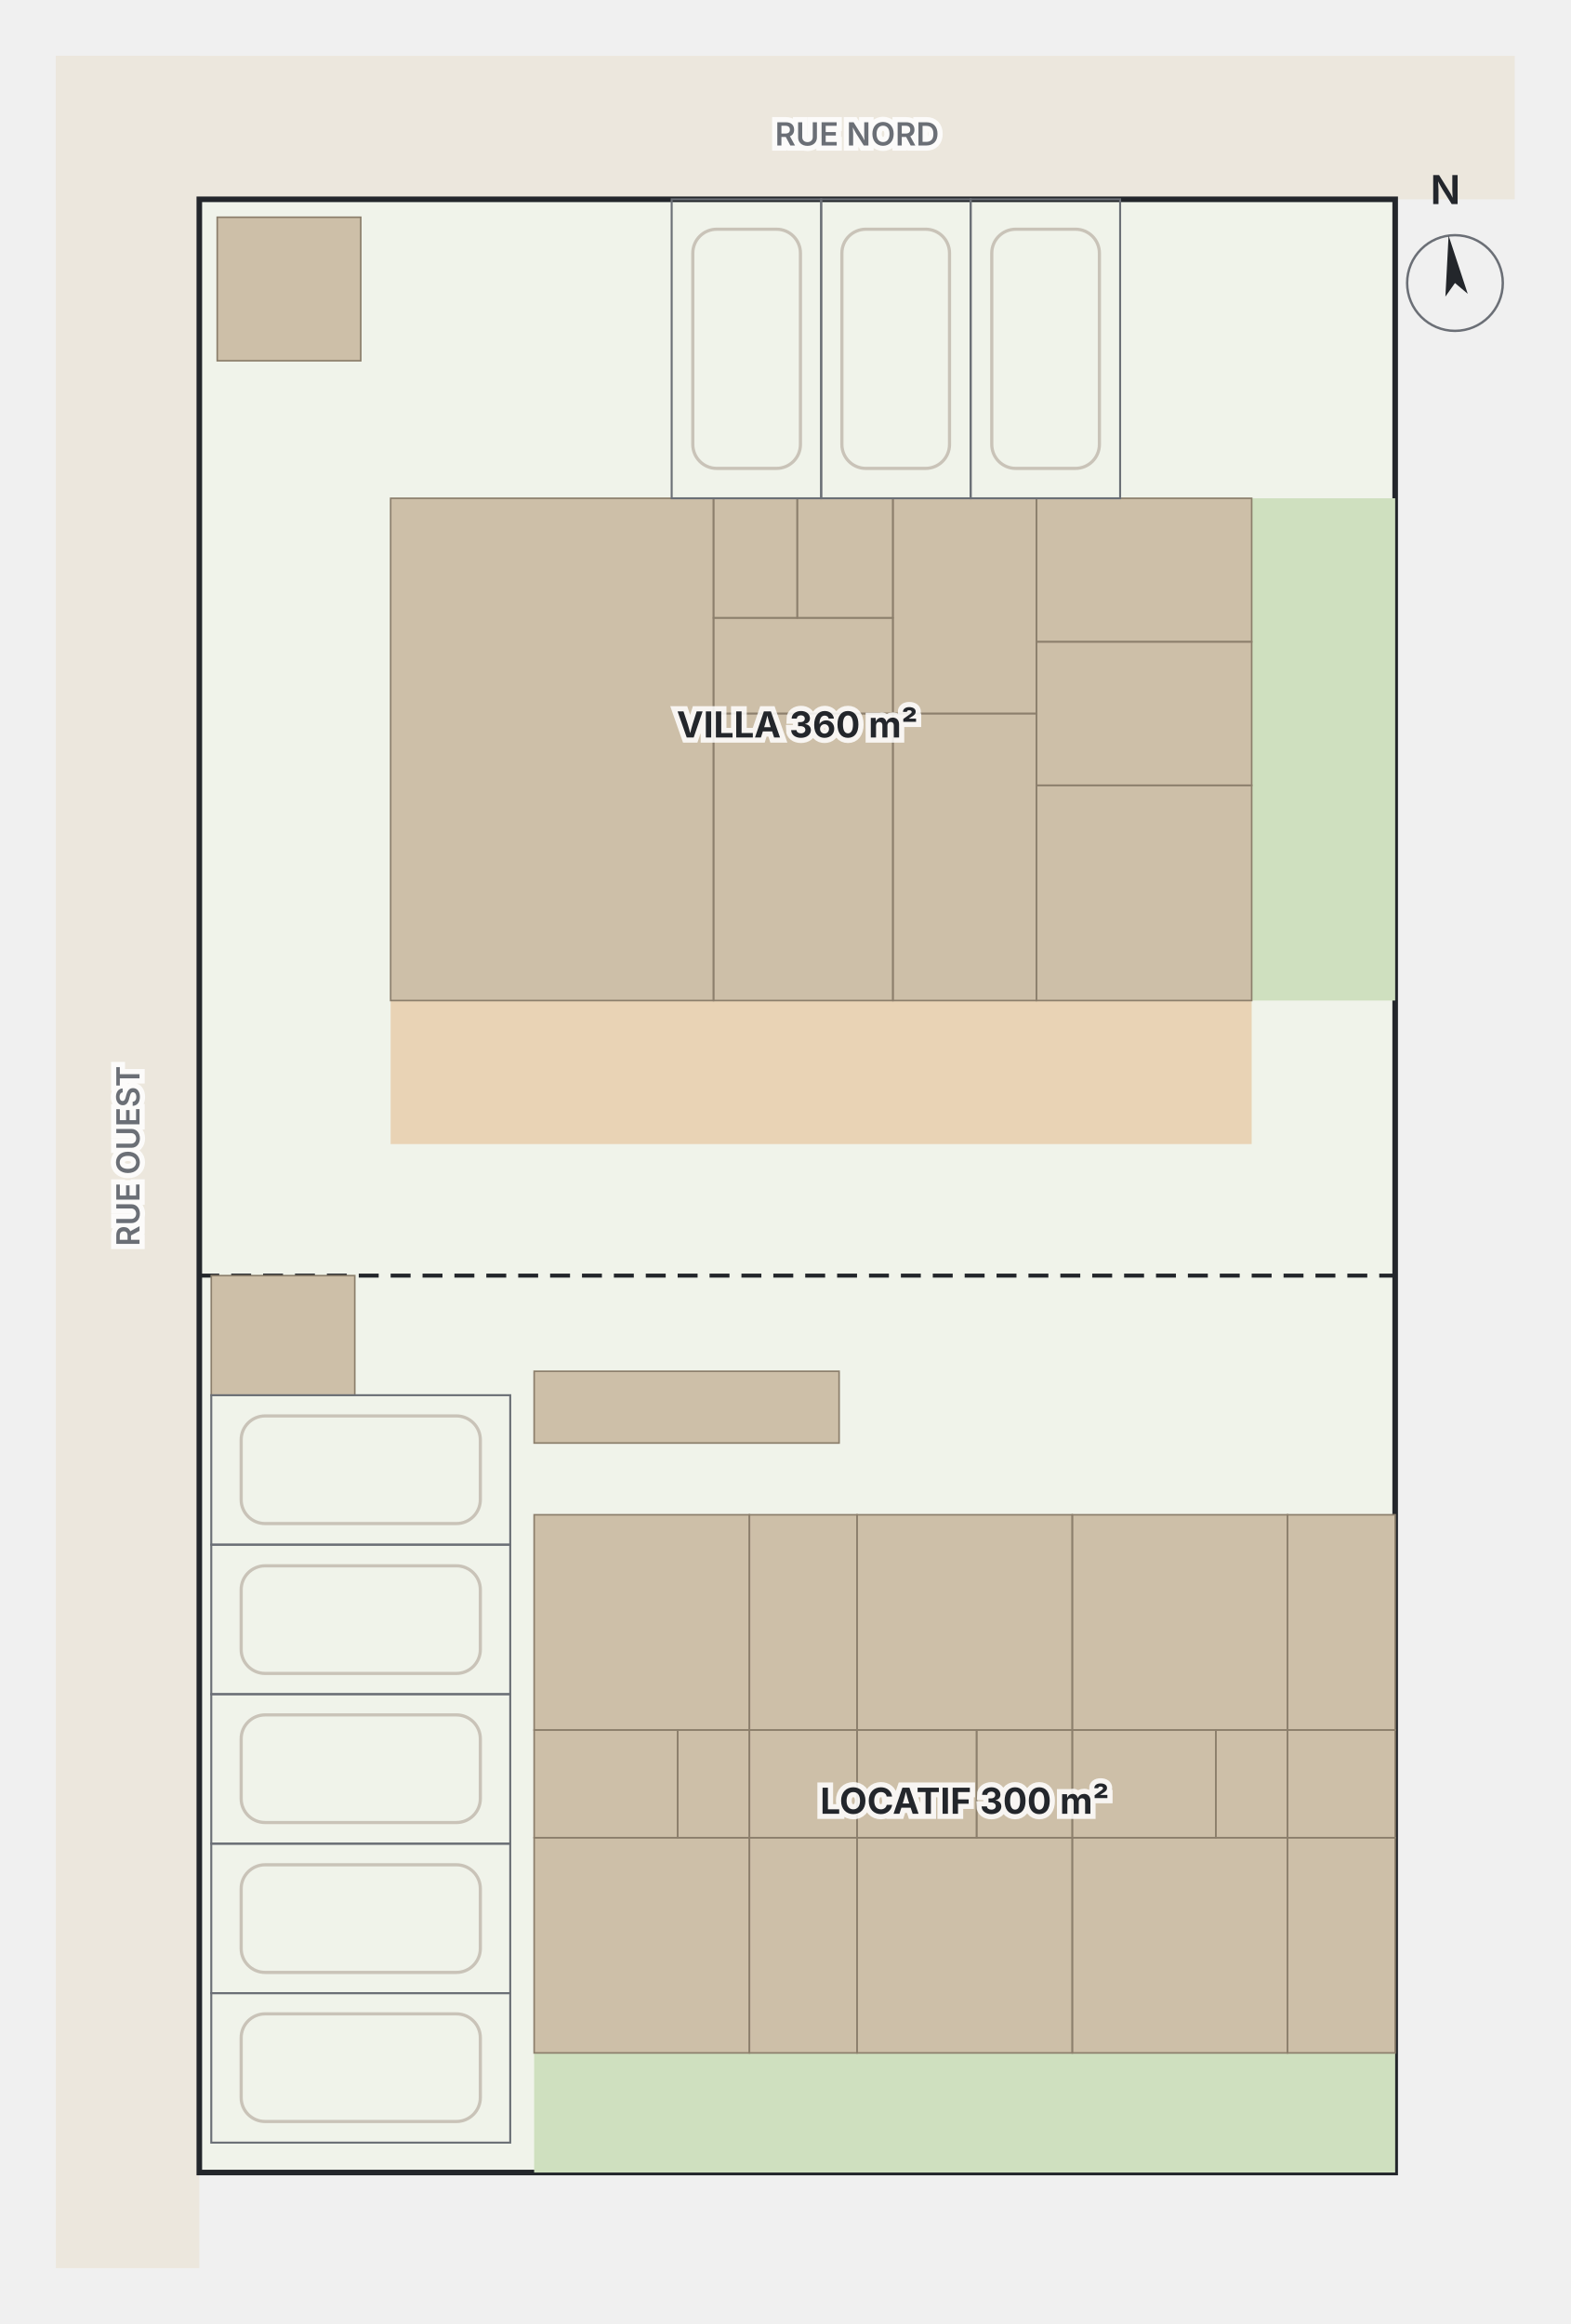
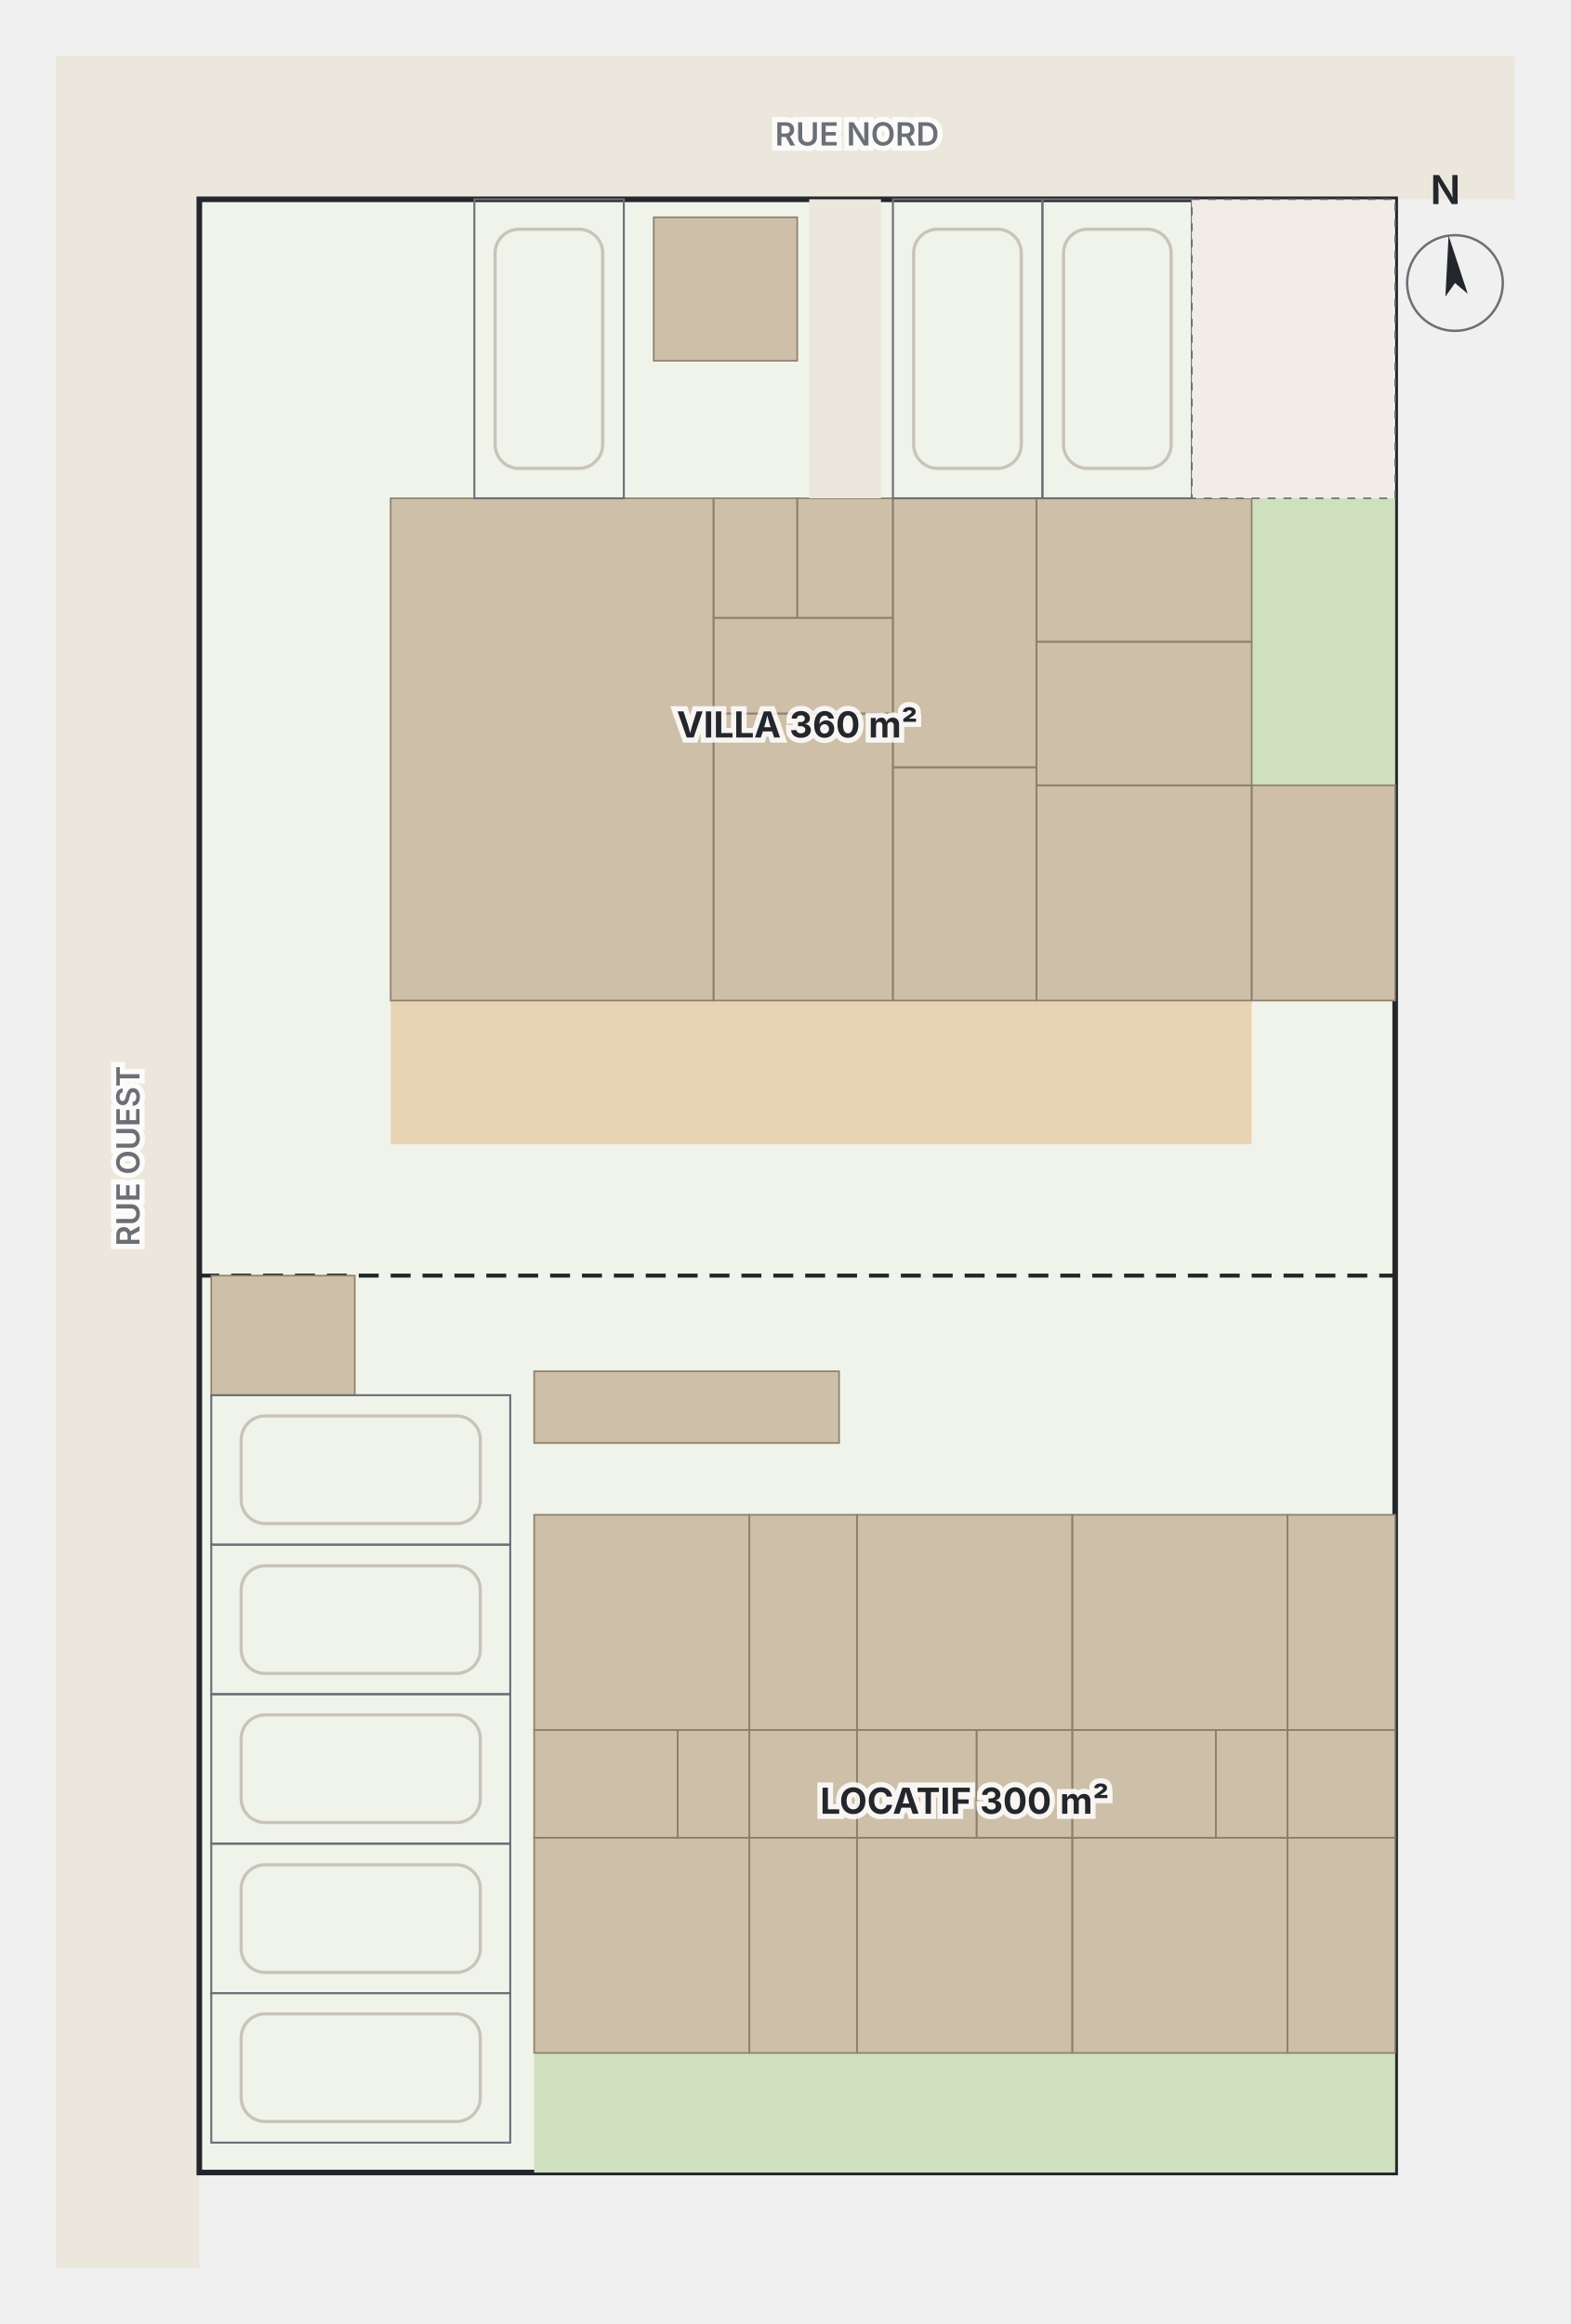
<svg xmlns="http://www.w3.org/2000/svg" viewBox="0 0 394 583" font-family="Inter, Liberation Sans, sans-serif" class="plan">
  <rect x="14.0" y="14.0" width="366.0" height="36.0" fill="#ece7dd" stroke="none" stroke-width="0.8" />
  <rect x="14.0" y="14.0" width="36.0" height="555.0" fill="#ece7dd" stroke="none" stroke-width="0.8" />
  <text x="215.0" y="36.5" font-size="8" fill="#6b6f76" text-anchor="middle" font-weight="600" paint-order="stroke" stroke="#ffffff" stroke-opacity="0.85" stroke-width="2.6">RUE NORD</text>
  <text x="35.0" y="290.0" font-size="8" fill="#6b6f76" text-anchor="middle" font-weight="600" transform="rotate(-90 35.0 290.0)" paint-order="stroke" stroke="#ffffff" stroke-opacity="0.85" stroke-width="2.6">RUE OUEST</text>
  <rect x="50.0" y="50.0" width="300.0" height="495.0" fill="#f0f3ea" stroke="#23262b" stroke-width="1.4" />
  <line x1="50.0" y1="320.0" x2="350.0" y2="320.0" stroke="#23262b" stroke-width="1.0" stroke-dasharray="5 3" />
  <rect x="98.0" y="125.0" width="81.0" height="126.0" fill="#cdbfa8" stroke="none" stroke-width="0.8" />
  <rect x="179.0" y="125.0" width="21.0" height="30.0" fill="#cdbfa8" stroke="none" stroke-width="0.8" />
  <rect x="179.0" y="155.0" width="45.0" height="24.0" fill="#cdbfa8" stroke="none" stroke-width="0.8" />
  <rect x="200.0" y="125.0" width="24.0" height="30.0" fill="#cdbfa8" stroke="none" stroke-width="0.8" />
  <rect x="179.0" y="179.0" width="45.0" height="72.0" fill="#cdbfa8" stroke="none" stroke-width="0.8" />
-   <rect x="224.0" y="125.0" width="36.0" height="54.0" fill="#cdbfa8" stroke="none" stroke-width="0.8" />
-   <rect x="54.5" y="54.5" width="36.0" height="36.0" fill="#cdbfa8" stroke="none" stroke-width="0.8" />
-   <rect x="224.0" y="179.0" width="36.0" height="72.0" fill="#cdbfa8" stroke="none" stroke-width="0.8" />
+   <rect x="224.0" y="125.0" width="36.0" height="67.5" fill="#cdbfa8" stroke="none" stroke-width="0.8" />
+   <rect x="164.0" y="54.5" width="36.0" height="36.0" fill="#cdbfa8" stroke="none" stroke-width="0.8" />
+   <rect x="224.0" y="192.5" width="36.0" height="58.5" fill="#cdbfa8" stroke="none" stroke-width="0.8" />
  <rect x="260.0" y="125.0" width="54.0" height="36.0" fill="#cdbfa8" stroke="none" stroke-width="0.8" />
  <rect x="260.0" y="161.0" width="54.0" height="36.0" fill="#cdbfa8" stroke="none" stroke-width="0.8" />
  <rect x="260.0" y="197.0" width="54.0" height="54.0" fill="#cdbfa8" stroke="none" stroke-width="0.8" />
-   <rect x="314.0" y="125.0" width="36.0" height="126.0" fill="#cfe0bf" stroke="none" stroke-width="0.8" />
+   <rect x="314.0" y="197.0" width="36.0" height="54.0" fill="#cdbfa8" stroke="none" stroke-width="0.8" />
+   <rect x="314.0" y="125.0" width="36.0" height="72.0" fill="#cfe0bf" stroke="none" stroke-width="0.8" />
  <rect x="98.0" y="251.0" width="216.0" height="36.0" fill="#e9d3b5" stroke="none" stroke-width="0.8" />
  <rect x="134.0" y="380.0" width="54.0" height="54.0" fill="#cdbfa8" stroke="none" stroke-width="0.8" />
  <rect x="188.0" y="380.0" width="27.0" height="54.0" fill="#cdbfa8" stroke="none" stroke-width="0.8" />
  <rect x="134.0" y="434.0" width="36.0" height="27.0" fill="#cdbfa8" stroke="none" stroke-width="0.8" />
  <rect x="170.0" y="434.0" width="18.0" height="27.0" fill="#cdbfa8" stroke="none" stroke-width="0.8" />
  <rect x="188.0" y="434.0" width="27.0" height="27.0" fill="#cdbfa8" stroke="none" stroke-width="0.8" />
  <rect x="134.0" y="461.0" width="54.0" height="54.0" fill="#cdbfa8" stroke="none" stroke-width="0.8" />
  <rect x="188.0" y="461.0" width="27.0" height="54.0" fill="#cdbfa8" stroke="none" stroke-width="0.8" />
  <rect x="215.0" y="380.0" width="54.0" height="54.0" fill="#cdbfa8" stroke="none" stroke-width="0.8" />
  <rect x="215.0" y="434.0" width="30.0" height="27.0" fill="#cdbfa8" stroke="none" stroke-width="0.8" />
  <rect x="245.0" y="434.0" width="24.0" height="27.0" fill="#cdbfa8" stroke="none" stroke-width="0.8" />
  <rect x="215.0" y="461.0" width="54.0" height="54.0" fill="#cdbfa8" stroke="none" stroke-width="0.8" />
  <rect x="269.0" y="380.0" width="54.0" height="54.0" fill="#cdbfa8" stroke="none" stroke-width="0.8" />
  <rect x="323.0" y="380.0" width="27.0" height="54.0" fill="#cdbfa8" stroke="none" stroke-width="0.8" />
  <rect x="269.0" y="434.0" width="36.0" height="27.0" fill="#cdbfa8" stroke="none" stroke-width="0.8" />
  <rect x="305.0" y="434.0" width="18.0" height="27.0" fill="#cdbfa8" stroke="none" stroke-width="0.8" />
  <rect x="323.0" y="434.0" width="27.0" height="27.0" fill="#cdbfa8" stroke="none" stroke-width="0.8" />
  <rect x="269.0" y="461.0" width="54.0" height="54.0" fill="#cdbfa8" stroke="none" stroke-width="0.8" />
  <rect x="323.0" y="461.0" width="27.0" height="54.0" fill="#cdbfa8" stroke="none" stroke-width="0.8" />
  <rect x="134.0" y="344.0" width="76.5" height="18.0" fill="#cdbfa8" stroke="none" stroke-width="0.8" />
  <rect x="53.0" y="320.0" width="36.0" height="30.0" fill="#cdbfa8" stroke="none" stroke-width="0.8" />
  <rect x="134.0" y="515.0" width="216.0" height="30.0" fill="#cfe0bf" stroke="none" stroke-width="0.8" />
  <rect x="98.0" y="125.0" width="81.0" height="126.0" fill="none" stroke="#8c7f6c" stroke-width="0.4" />
  <rect x="179.0" y="125.0" width="21.0" height="30.0" fill="none" stroke="#8c7f6c" stroke-width="0.4" />
  <rect x="179.0" y="155.0" width="45.0" height="24.0" fill="none" stroke="#8c7f6c" stroke-width="0.4" />
  <rect x="200.0" y="125.0" width="24.0" height="30.0" fill="none" stroke="#8c7f6c" stroke-width="0.4" />
  <rect x="179.0" y="179.0" width="45.0" height="72.0" fill="none" stroke="#8c7f6c" stroke-width="0.4" />
-   <rect x="224.0" y="125.0" width="36.0" height="54.0" fill="none" stroke="#8c7f6c" stroke-width="0.4" />
-   <rect x="54.5" y="54.5" width="36.0" height="36.0" fill="none" stroke="#8c7f6c" stroke-width="0.4" />
-   <rect x="224.0" y="179.0" width="36.0" height="72.0" fill="none" stroke="#8c7f6c" stroke-width="0.4" />
+   <rect x="224.0" y="125.0" width="36.0" height="67.5" fill="none" stroke="#8c7f6c" stroke-width="0.4" />
+   <rect x="164.0" y="54.5" width="36.0" height="36.0" fill="none" stroke="#8c7f6c" stroke-width="0.4" />
+   <rect x="224.0" y="192.5" width="36.0" height="58.5" fill="none" stroke="#8c7f6c" stroke-width="0.4" />
  <rect x="260.0" y="125.0" width="54.0" height="36.0" fill="none" stroke="#8c7f6c" stroke-width="0.4" />
  <rect x="260.0" y="161.0" width="54.0" height="36.0" fill="none" stroke="#8c7f6c" stroke-width="0.4" />
  <rect x="260.0" y="197.0" width="54.0" height="54.0" fill="none" stroke="#8c7f6c" stroke-width="0.4" />
+   <rect x="314.0" y="197.0" width="36.0" height="54.0" fill="none" stroke="#8c7f6c" stroke-width="0.4" />
  <rect x="134.0" y="380.0" width="54.0" height="54.0" fill="none" stroke="#8c7f6c" stroke-width="0.4" />
  <rect x="188.0" y="380.0" width="27.0" height="54.0" fill="none" stroke="#8c7f6c" stroke-width="0.4" />
  <rect x="134.0" y="434.0" width="36.0" height="27.0" fill="none" stroke="#8c7f6c" stroke-width="0.4" />
  <rect x="170.0" y="434.0" width="18.0" height="27.0" fill="none" stroke="#8c7f6c" stroke-width="0.4" />
  <rect x="188.0" y="434.0" width="27.0" height="27.0" fill="none" stroke="#8c7f6c" stroke-width="0.4" />
  <rect x="134.0" y="461.0" width="54.0" height="54.0" fill="none" stroke="#8c7f6c" stroke-width="0.4" />
  <rect x="188.0" y="461.0" width="27.0" height="54.0" fill="none" stroke="#8c7f6c" stroke-width="0.4" />
  <rect x="215.0" y="380.0" width="54.0" height="54.0" fill="none" stroke="#8c7f6c" stroke-width="0.4" />
  <rect x="215.0" y="434.0" width="30.0" height="27.0" fill="none" stroke="#8c7f6c" stroke-width="0.4" />
  <rect x="245.0" y="434.0" width="24.0" height="27.0" fill="none" stroke="#8c7f6c" stroke-width="0.4" />
  <rect x="215.0" y="461.0" width="54.0" height="54.0" fill="none" stroke="#8c7f6c" stroke-width="0.4" />
  <rect x="269.0" y="380.0" width="54.0" height="54.0" fill="none" stroke="#8c7f6c" stroke-width="0.4" />
  <rect x="323.0" y="380.0" width="27.0" height="54.0" fill="none" stroke="#8c7f6c" stroke-width="0.4" />
  <rect x="269.0" y="434.0" width="36.0" height="27.0" fill="none" stroke="#8c7f6c" stroke-width="0.4" />
  <rect x="305.0" y="434.0" width="18.0" height="27.0" fill="none" stroke="#8c7f6c" stroke-width="0.4" />
  <rect x="323.0" y="434.0" width="27.0" height="27.0" fill="none" stroke="#8c7f6c" stroke-width="0.4" />
  <rect x="269.0" y="461.0" width="54.0" height="54.0" fill="none" stroke="#8c7f6c" stroke-width="0.4" />
  <rect x="323.0" y="461.0" width="27.0" height="54.0" fill="none" stroke="#8c7f6c" stroke-width="0.4" />
  <rect x="134.0" y="344.0" width="76.5" height="18.0" fill="none" stroke="#8c7f6c" stroke-width="0.4" />
  <rect x="53.0" y="320.0" width="36.0" height="30.0" fill="none" stroke="#8c7f6c" stroke-width="0.4" />
-   <rect x="168.5" y="50.0" width="37.5" height="75.0" fill="none" stroke="#6b6f76" stroke-width="0.5" />
-   <rect x="173.8" y="57.5" width="27.0" height="60.0" rx="6" fill="none" stroke="#c9c3b8" stroke-width="0.8" />
-   <rect x="206.0" y="50.0" width="37.5" height="75.0" fill="none" stroke="#6b6f76" stroke-width="0.5" />
-   <rect x="211.2" y="57.5" width="27.0" height="60.0" rx="6" fill="none" stroke="#c9c3b8" stroke-width="0.8" />
-   <rect x="243.5" y="50.0" width="37.5" height="75.0" fill="none" stroke="#6b6f76" stroke-width="0.5" />
-   <rect x="248.8" y="57.5" width="27.0" height="60.0" rx="6" fill="none" stroke="#c9c3b8" stroke-width="0.8" />
+   <rect x="224.0" y="50.0" width="37.5" height="75.0" fill="none" stroke="#6b6f76" stroke-width="0.5" />
+   <rect x="229.2" y="57.5" width="27.0" height="60.0" rx="6" fill="none" stroke="#c9c3b8" stroke-width="0.8" />
+   <rect x="261.5" y="50.0" width="37.5" height="75.0" fill="none" stroke="#6b6f76" stroke-width="0.5" />
+   <rect x="266.8" y="57.5" width="27.0" height="60.0" rx="6" fill="none" stroke="#c9c3b8" stroke-width="0.8" />
+   <rect x="119.0" y="50.0" width="37.5" height="75.0" fill="none" stroke="#6b6f76" stroke-width="0.5" />
+   <rect x="124.2" y="57.5" width="27.0" height="60.0" rx="6" fill="none" stroke="#c9c3b8" stroke-width="0.8" />
+   <rect x="203.0" y="50.0" width="18.0" height="75.0" fill="#ece7dd" stroke="none" stroke-width="0.8" />
+   <rect x="299.0" y="50.0" width="51.0" height="75.0" fill="#f1ede6" stroke="#6b6f76" stroke-width="0.4" stroke-dasharray="2 2" />
  <rect x="53.0" y="350.0" width="75.0" height="37.5" fill="none" stroke="#6b6f76" stroke-width="0.5" />
  <rect x="60.5" y="355.2" width="60.0" height="27.0" rx="6" fill="none" stroke="#c9c3b8" stroke-width="0.8" />
  <rect x="53.0" y="387.5" width="75.0" height="37.5" fill="none" stroke="#6b6f76" stroke-width="0.5" />
  <rect x="60.5" y="392.8" width="60.0" height="27.0" rx="6" fill="none" stroke="#c9c3b8" stroke-width="0.8" />
  <rect x="53.0" y="425.0" width="75.0" height="37.5" fill="none" stroke="#6b6f76" stroke-width="0.5" />
  <rect x="60.5" y="430.2" width="60.0" height="27.0" rx="6" fill="none" stroke="#c9c3b8" stroke-width="0.8" />
  <rect x="53.0" y="462.5" width="75.0" height="37.5" fill="none" stroke="#6b6f76" stroke-width="0.5" />
  <rect x="60.5" y="467.8" width="60.0" height="27.0" rx="6" fill="none" stroke="#c9c3b8" stroke-width="0.8" />
  <rect x="53.0" y="500.0" width="75.0" height="37.5" fill="none" stroke="#6b6f76" stroke-width="0.5" />
  <rect x="60.5" y="505.2" width="60.0" height="27.0" rx="6" fill="none" stroke="#c9c3b8" stroke-width="0.8" />
  <text x="200.0" y="185.0" font-size="9" fill="#23262b" text-anchor="middle" font-weight="700" paint-order="stroke" stroke="#ffffff" stroke-opacity="0.85" stroke-width="2.6">VILLA 360 m²</text>
  <text x="242.0" y="455.0" font-size="9" fill="#23262b" text-anchor="middle" font-weight="700" paint-order="stroke" stroke="#ffffff" stroke-opacity="0.85" stroke-width="2.6">LOCATIF 300 m²</text>
  <circle cx="365.0" cy="71.0" r="12.0" fill="none" stroke="#6b6f76" stroke-width="0.6" />
  <polygon points="363.4,59.1 362.6,74.4 365.0,71.0 368.2,73.7" fill="#23262b" />
  <text x="362.6" y="51.2" font-size="10" text-anchor="middle" font-weight="600" fill="#23262b">N</text>
</svg>
